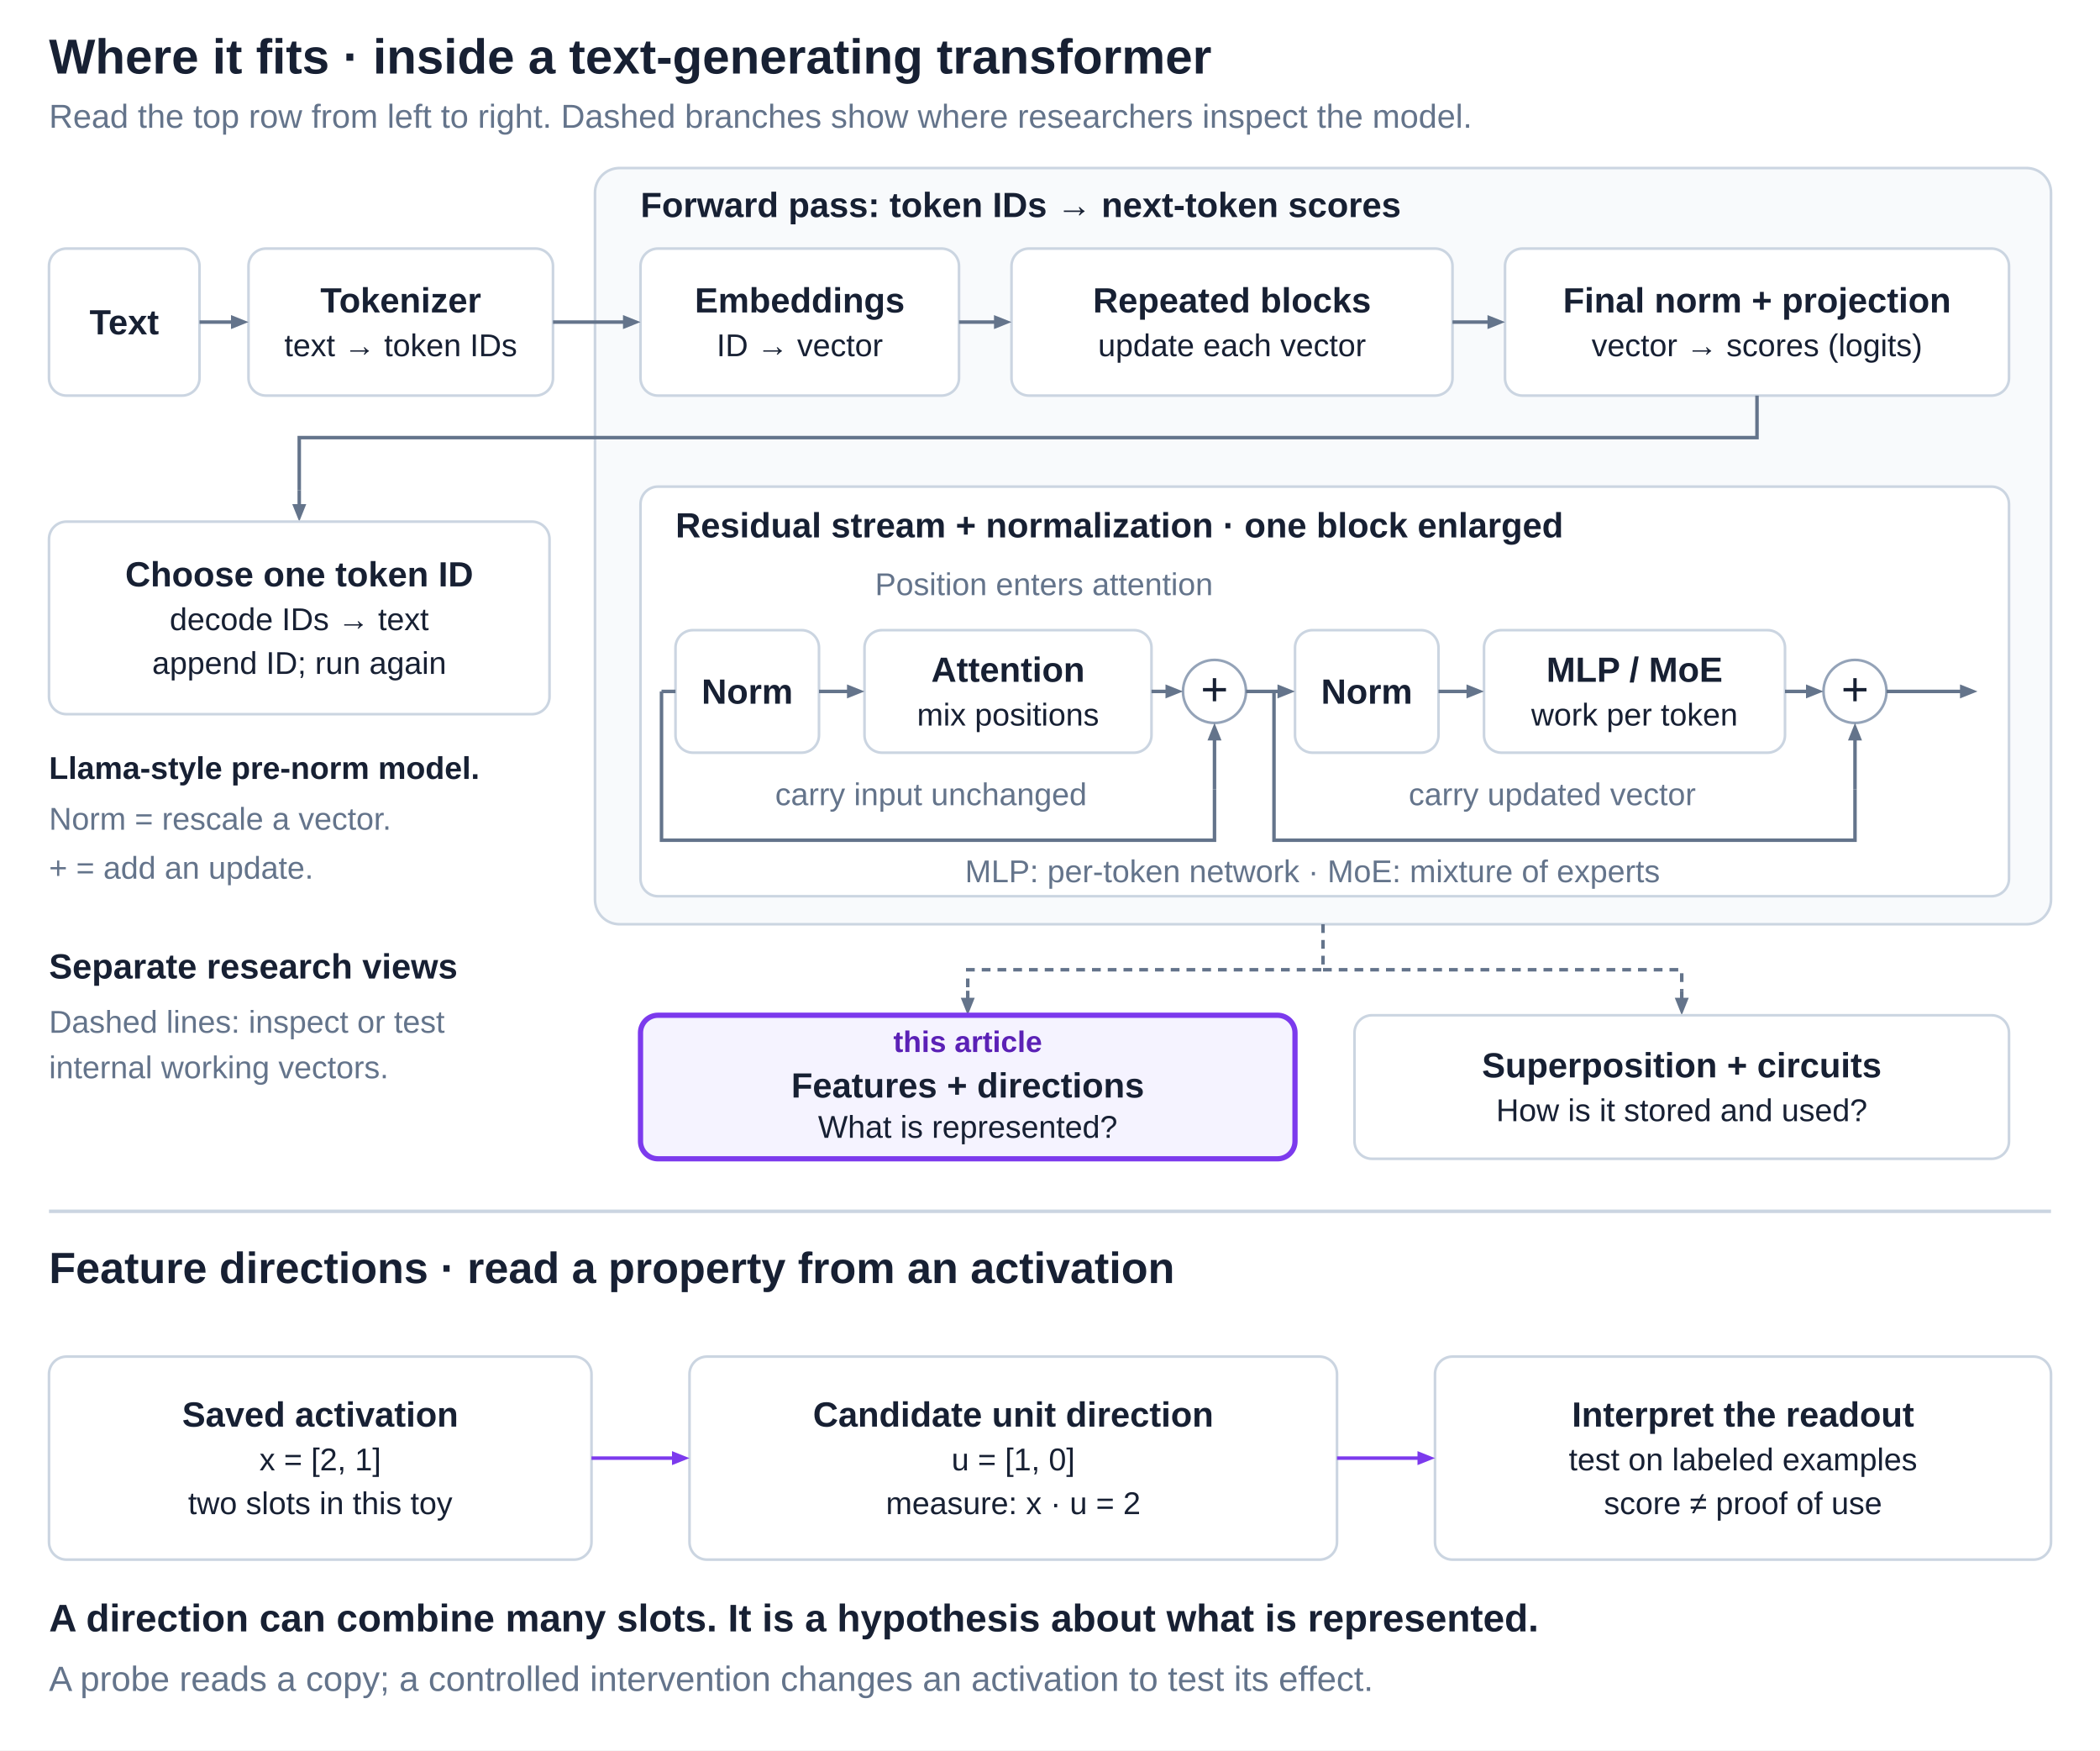
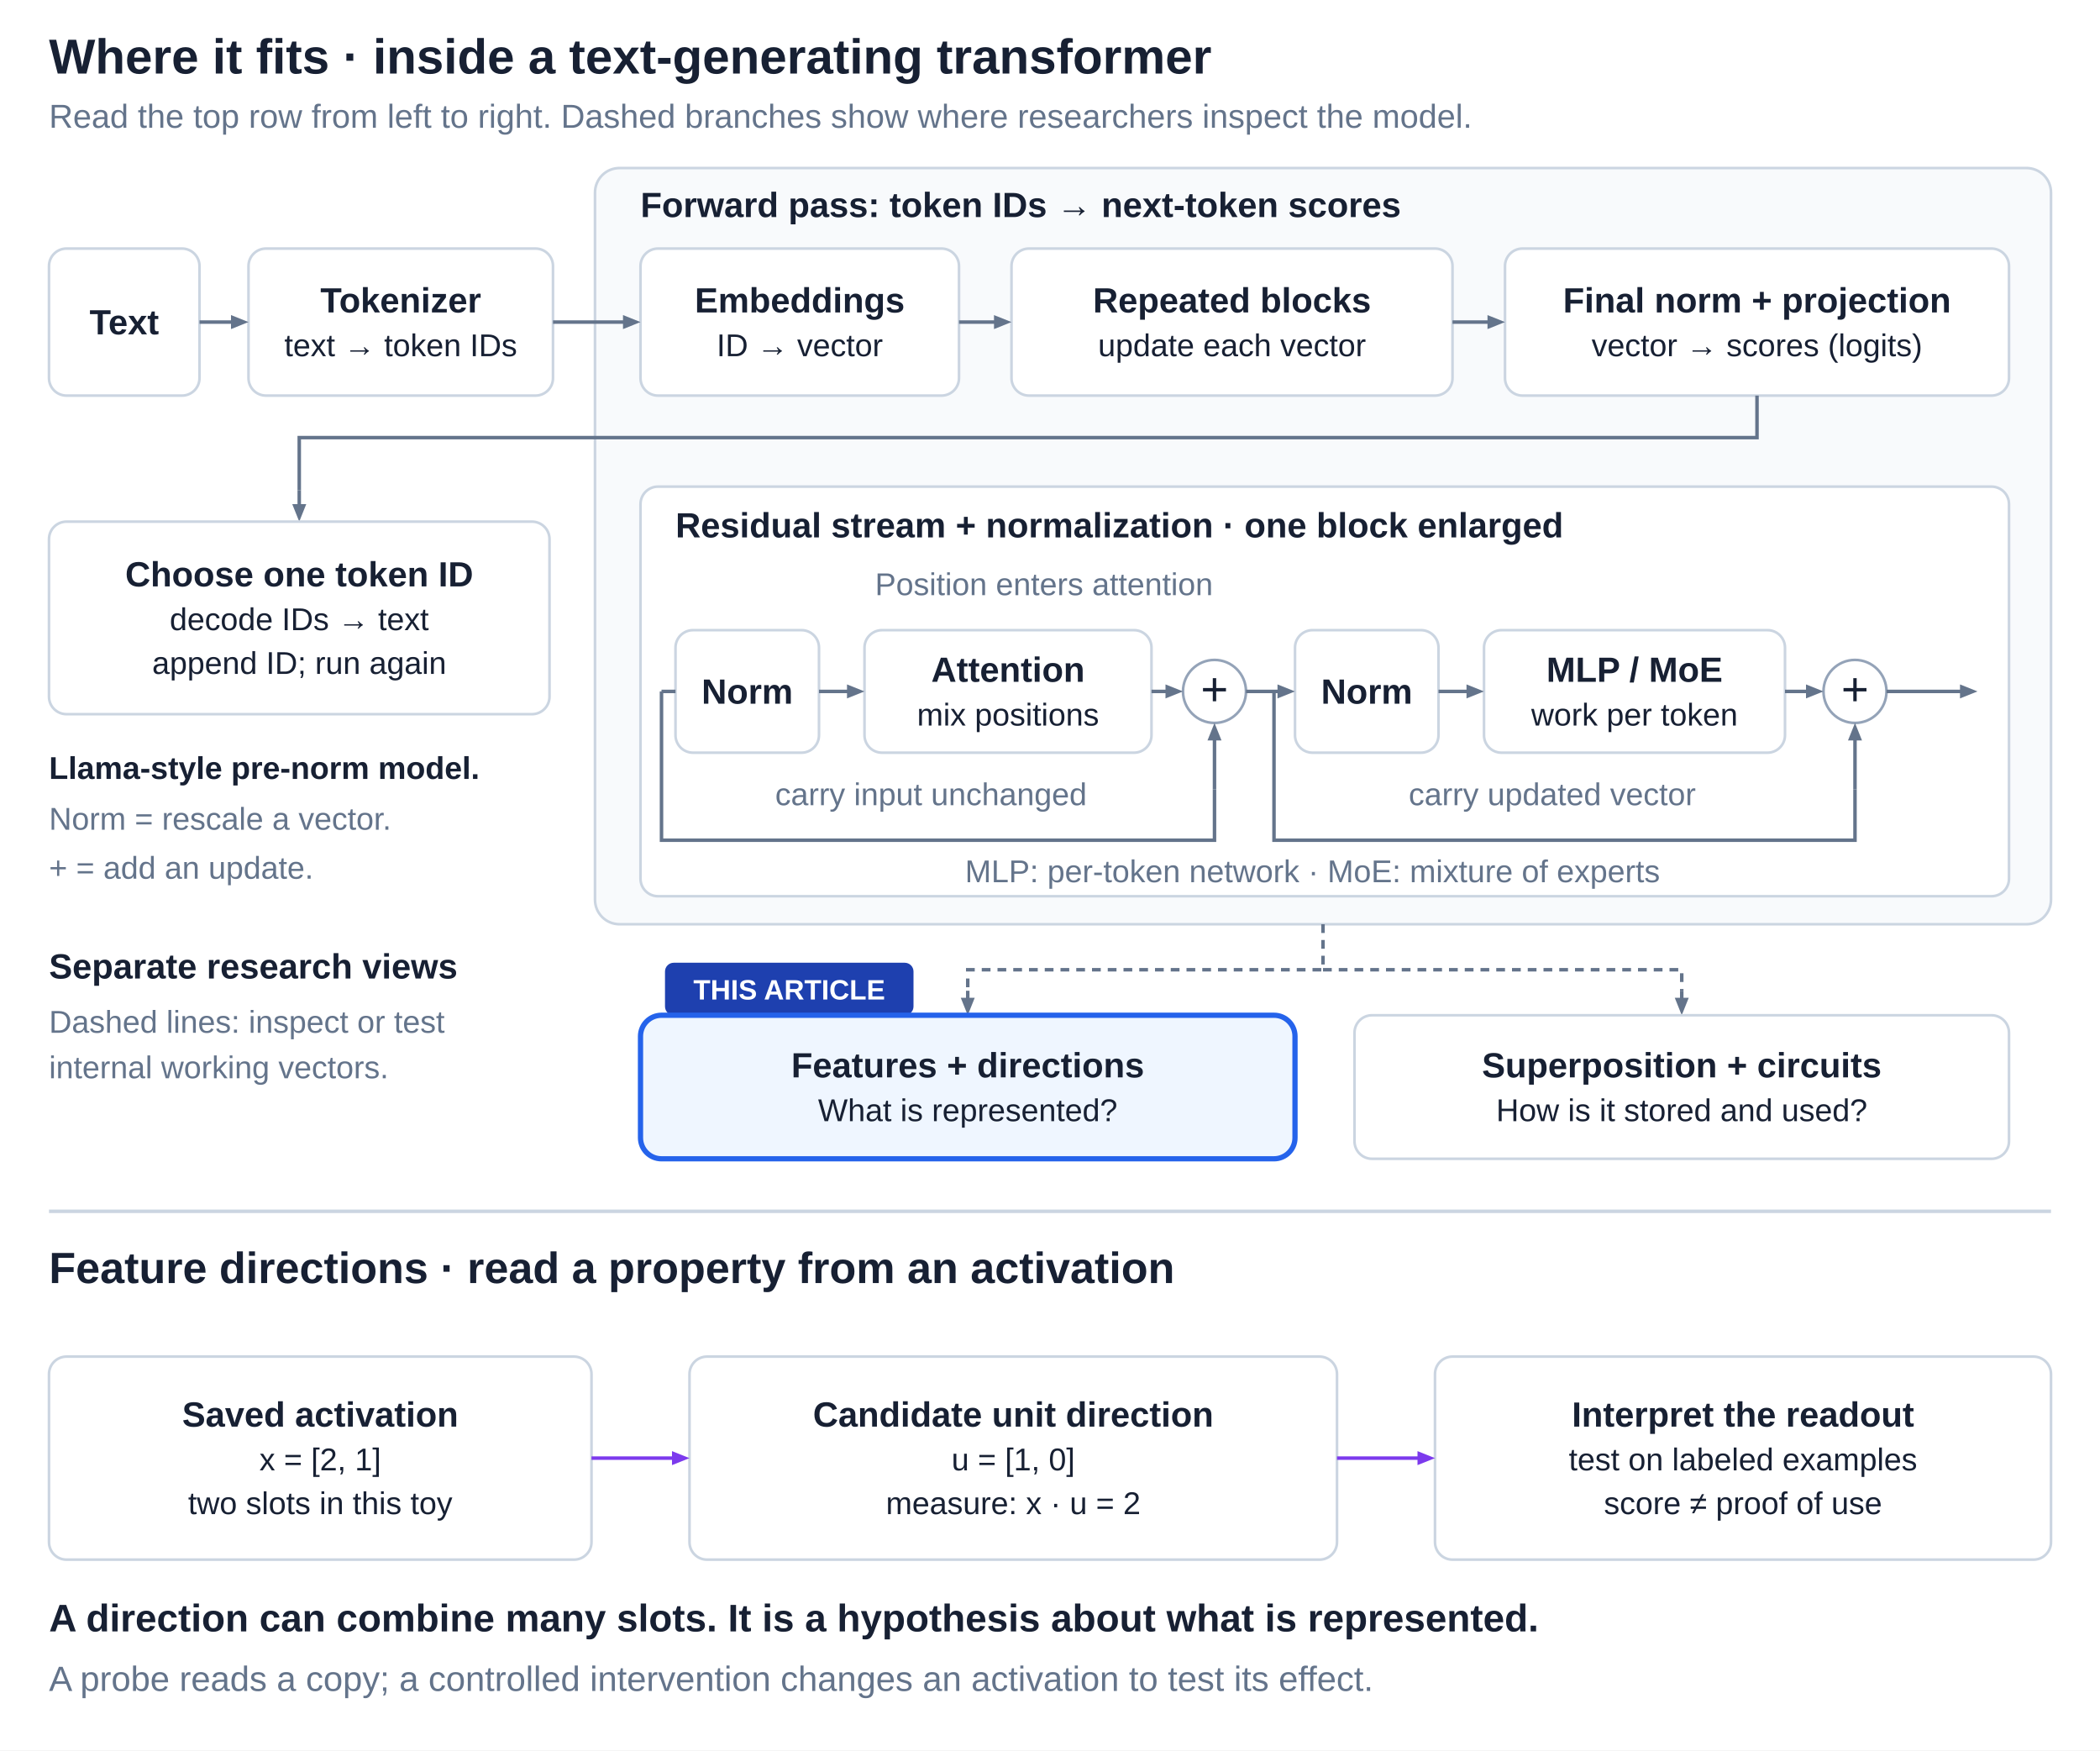
<svg xmlns="http://www.w3.org/2000/svg" width="1500" height="1250" viewBox="0 0 1200 1000" role="img" aria-labelledby="title desc">
  <defs>
    <style>text {font-family: Arial, Helvetica, sans-serif;}</style>
  </defs>
  <rect width="1200" height="1000" fill="#fff" />
  <g id="shared-flow">
    <text x="28" y="42" font-size="28" font-weight="700" fill="#172033" text-anchor="start">Where it fits · inside a text-generating transformer</text>
    <text x="28" y="73" font-size="19" font-weight="400" fill="#64748b" text-anchor="start">Read the top row from left to right. Dashed branches show where researchers inspect the model.</text>
    <rect x="340" y="96" width="832" height="432" rx="14" fill="#f8fafc" stroke="#cbd5e1" stroke-width="1.5" id="forward-pass-region" />
    <text x="366" y="124" font-size="20" font-weight="700" fill="#172033" text-anchor="start">Forward pass: token IDs → next-token scores</text>
    <rect x="28" y="142" width="86" height="84" rx="10" fill="#fff" stroke="#cbd5e1" stroke-width="1.5" />
    <text x="71.0" y="191.0" font-size="20" font-weight="700" fill="#172033" text-anchor="middle">Text</text>
    <rect x="142" y="142" width="174" height="84" rx="10" fill="#fff" stroke="#cbd5e1" stroke-width="1.5" id="tokenizer-region" />
    <text x="229.0" y="178.5" font-size="20" font-weight="700" fill="#172033" text-anchor="middle">Tokenizer</text>
    <text x="229.0" y="203.5" font-size="18" font-weight="400" fill="#172033" text-anchor="middle">text → token IDs</text>
    <rect x="366" y="142" width="182" height="84" rx="10" fill="#fff" stroke="#cbd5e1" stroke-width="1.5" id="embedding-region" />
    <text x="457.0" y="178.5" font-size="20" font-weight="700" fill="#172033" text-anchor="middle">Embeddings</text>
    <text x="457.0" y="203.5" font-size="18" font-weight="400" fill="#172033" text-anchor="middle">ID → vector</text>
    <rect x="578" y="142" width="252" height="84" rx="10" fill="#fff" stroke="#cbd5e1" stroke-width="1.5" />
    <text x="704.0" y="178.5" font-size="20" font-weight="700" fill="#172033" text-anchor="middle">Repeated blocks</text>
    <text x="704.0" y="203.5" font-size="18" font-weight="400" fill="#172033" text-anchor="middle">update each vector</text>
    <rect x="860" y="142" width="288" height="84" rx="10" fill="#fff" stroke="#cbd5e1" stroke-width="1.5" />
    <text x="1004.0" y="178.5" font-size="20" font-weight="700" fill="#172033" text-anchor="middle">Final norm + projection</text>
    <text x="1004.0" y="203.5" font-size="18" font-weight="400" fill="#172033" text-anchor="middle">vector → scores (logits)</text>
    <path data-connector="true" d="M114 184 L133.0 184.0" fill="none" stroke="#64748b" stroke-width="2" />
    <polygon points="142,184 132.0,188.0 132.0,180.0" fill="#64748b" />
    <path data-connector="true" d="M316 184 L357.0 184.0" fill="none" stroke="#64748b" stroke-width="2" />
    <polygon points="366,184 356.0,188.0 356.0,180.0" fill="#64748b" />
    <path data-connector="true" d="M548 184 L569.0 184.0" fill="none" stroke="#64748b" stroke-width="2" />
    <polygon points="578,184 568.0,188.0 568.0,180.0" fill="#64748b" />
    <path data-connector="true" d="M830 184 L851.0 184.0" fill="none" stroke="#64748b" stroke-width="2" />
    <polygon points="860,184 850.0,188.0 850.0,180.0" fill="#64748b" />
    <path data-connector="true" d="M1004 226 V250 H171 V280" fill="none" stroke="#64748b" stroke-width="2" />
    <path data-connector="true" d="M171 280 L171.0 289.0" fill="none" stroke="#64748b" stroke-width="2" />
    <polygon points="171,298 167.0,288.0 175.0,288.0" fill="#64748b" />
    <rect x="28" y="298" width="286" height="110" rx="10" fill="#fff" stroke="#cbd5e1" stroke-width="1.5" />
    <text x="171.0" y="335.0" font-size="20" font-weight="700" fill="#172033" text-anchor="middle">Choose one token ID</text>
    <text x="171.0" y="360.0" font-size="18" font-weight="400" fill="#172033" text-anchor="middle">decode IDs → text</text>
    <text x="171.0" y="385.0" font-size="18" font-weight="400" fill="#172033" text-anchor="middle">append ID; run again</text>
    <text x="28" y="445" font-size="18" font-weight="700" fill="#172033" text-anchor="start">Llama-style pre-norm model.</text>
    <text x="28" y="474" font-size="18" font-weight="400" fill="#64748b" text-anchor="start">Norm = rescale a vector.</text>
    <text x="28" y="502" font-size="18" font-weight="400" fill="#64748b" text-anchor="start">+ = add an update.</text>
    <rect x="366" y="278" width="782" height="234" rx="10" fill="#fff" stroke="#cbd5e1" stroke-width="1.5" id="residual-region" />
    <text x="386" y="307" font-size="20" font-weight="700" fill="#172033" text-anchor="start">Residual stream + normalization · one block enlarged</text>
    <text x="500" y="340" font-size="18" font-weight="400" fill="#64748b" text-anchor="start">Position enters attention</text>
    <rect x="386" y="360" width="82" height="70" rx="10" fill="#fff" stroke="#cbd5e1" stroke-width="1.5" />
    <text x="427.0" y="402.0" font-size="20" font-weight="700" fill="#172033" text-anchor="middle">Norm</text>
    <rect x="494" y="360" width="164" height="70" rx="10" fill="#fff" stroke="#cbd5e1" stroke-width="1.5" id="attention-region" />
    <text x="576.0" y="389.5" font-size="20" font-weight="700" fill="#172033" text-anchor="middle">Attention</text>
    <text x="576.0" y="414.5" font-size="18" font-weight="400" fill="#172033" text-anchor="middle">mix positions</text>
    <rect x="740" y="360" width="82" height="70" rx="10" fill="#fff" stroke="#cbd5e1" stroke-width="1.5" />
    <text x="781.0" y="402.0" font-size="20" font-weight="700" fill="#172033" text-anchor="middle">Norm</text>
    <rect x="848" y="360" width="172" height="70" rx="10" fill="#fff" stroke="#cbd5e1" stroke-width="1.5" id="mlp-region" />
    <text x="934.0" y="389.5" font-size="20" font-weight="700" fill="#172033" text-anchor="middle">MLP / MoE</text>
    <text x="934.0" y="414.5" font-size="18" font-weight="400" fill="#172033" text-anchor="middle">work per token</text>
    <circle cx="694" cy="395" r="18" fill="#fff" stroke="#94a3b8" stroke-width="1.5" />
    <text x="694" y="403" font-size="27" font-weight="400" fill="#172033" text-anchor="middle">+</text>
    <circle cx="1060" cy="395" r="18" fill="#fff" stroke="#94a3b8" stroke-width="1.5" />
    <text x="1060" y="403" font-size="27" font-weight="400" fill="#172033" text-anchor="middle">+</text>
    <path data-connector="true" d="M468 395 L485.0 395.0" fill="none" stroke="#64748b" stroke-width="2" />
    <polygon points="494,395 484.0,399.0 484.0,391.0" fill="#64748b" />
    <path data-connector="true" d="M658 395 L667.0 395.0" fill="none" stroke="#64748b" stroke-width="2" />
    <polygon points="676,395 666.0,399.0 666.0,391.0" fill="#64748b" />
    <path data-connector="true" d="M712 395 L731.0 395.0" fill="none" stroke="#64748b" stroke-width="2" />
    <polygon points="740,395 730.0,399.0 730.0,391.0" fill="#64748b" />
    <path data-connector="true" d="M822 395 L839.0 395.0" fill="none" stroke="#64748b" stroke-width="2" />
    <polygon points="848,395 838.0,399.0 838.0,391.0" fill="#64748b" />
    <path data-connector="true" d="M1020 395 L1033.0 395.0" fill="none" stroke="#64748b" stroke-width="2" />
    <polygon points="1042,395 1032.0,399.0 1032.0,391.0" fill="#64748b" />
    <path data-connector="true" d="M1078 395 L1121.0 395.0" fill="none" stroke="#64748b" stroke-width="2" />
    <polygon points="1130,395 1120.0,399.0 1120.0,391.0" fill="#64748b" />
    <path data-connector="true" d="M378 395 H386 M378 395 V480 H694 V451" fill="none" stroke="#64748b" stroke-width="2" />
    <path data-connector="true" d="M694 451 L694.0 422.0" fill="none" stroke="#64748b" stroke-width="2" />
    <polygon points="694,413 698.0,423.0 690.0,423.0" fill="#64748b" />
    <path data-connector="true" d="M728 395 V480 H1060 V451" fill="none" stroke="#64748b" stroke-width="2" />
    <path data-connector="true" d="M1060 451 L1060.0 422.0" fill="none" stroke="#64748b" stroke-width="2" />
    <polygon points="1060,413 1064.0,423.0 1056.0,423.0" fill="#64748b" />
    <text x="532" y="460" font-size="18" font-weight="400" fill="#64748b" text-anchor="middle">carry input unchanged</text>
    <text x="887" y="460" font-size="18" font-weight="400" fill="#64748b" text-anchor="middle">carry updated vector</text>
    <text x="750" y="504" font-size="18" font-weight="400" fill="#64748b" text-anchor="middle">MLP: per-token network · MoE: mixture of experts</text>
    <path data-connector="true" d="M756 528 V554 H553 V566" fill="none" stroke="#64748b" stroke-width="2" stroke-dasharray="5 4" />
    <path data-connector="true" d="M553 566 L553.0 571.0" fill="none" stroke="#64748b" stroke-width="2" stroke-dasharray="5 4" />
    <polygon points="553,580 549.0,570.0 557.0,570.0" fill="#64748b" />
    <path data-connector="true" d="M756 554 H961 V566" fill="none" stroke="#64748b" stroke-width="2" stroke-dasharray="5 4" />
    <path data-connector="true" d="M961 566 L961.0 571.0" fill="none" stroke="#64748b" stroke-width="2" stroke-dasharray="5 4" />
    <polygon points="961,580 957.0,570.0 965.0,570.0" fill="#64748b" />
    <text x="28" y="559" font-size="20" font-weight="700" fill="#172033" text-anchor="start">Separate research views</text>
    <text x="28" y="590" font-size="18" font-weight="400" fill="#64748b" text-anchor="start">Dashed lines: inspect or test</text>
    <text x="28" y="616" font-size="18" font-weight="400" fill="#64748b" text-anchor="start">internal working vectors.</text>
-     <rect x="366" y="580" width="374" height="82" rx="10" fill="#f5f3ff" stroke="#7c3aed" stroke-width="3" data-focus="true" id="feature-research-region" />
-     <text x="553" y="601" font-size="17" font-weight="700" fill="#5b21b6" text-anchor="middle">this article</text>
-     <text x="553.0" y="627" font-size="20" font-weight="700" fill="#172033" text-anchor="middle">Features + directions</text>
-     <text x="553.0" y="650" font-size="18" font-weight="400" fill="#172033" text-anchor="middle">What is represented?</text>
+     <rect x="380" y="550" width="142" height="30" rx="5" fill="#1e40af" />
+     <text x="451" y="571" font-size="16" font-weight="700" text-anchor="middle" fill="#ffffff">THIS ARTICLE</text>
+     <rect x="366" y="580" width="374" height="82" rx="12" fill="#eff6ff" stroke="#2563eb" stroke-width="3" data-focus="true" id="feature-research-region" />
+     <text x="553.0" y="615.5" font-size="20" font-weight="700" fill="#172033" text-anchor="middle">Features + directions</text>
+     <text x="553.0" y="640.5" font-size="18" font-weight="400" fill="#172033" text-anchor="middle">What is represented?</text>
    <rect x="774" y="580" width="374" height="82" rx="10" fill="#fff" stroke="#cbd5e1" stroke-width="1.5" id="mechanism-research-region" />
    <text x="961.0" y="615.5" font-size="20" font-weight="700" fill="#172033" text-anchor="middle">Superposition + circuits</text>
    <text x="961.0" y="640.5" font-size="18" font-weight="400" fill="#172033" text-anchor="middle">How is it stored and used?</text>
  </g>
  <g id="topic-detail">
    <path data-connector="true" d="M28 692 H1172" fill="none" stroke="#cbd5e1" stroke-width="2" />
    <text x="28" y="733" font-size="25" font-weight="700" fill="#172033" text-anchor="start">Feature directions · read a property from an activation</text>
    <rect x="28" y="775" width="310" height="116" rx="10" fill="#fff" stroke="#cbd5e1" stroke-width="1.5" />
    <text x="183.0" y="815.0" font-size="20" font-weight="700" fill="#172033" text-anchor="middle">Saved activation</text>
    <text x="183.0" y="840.0" font-size="18" font-weight="400" fill="#172033" text-anchor="middle">x = [2, 1]</text>
    <text x="183.0" y="865.0" font-size="18" font-weight="400" fill="#172033" text-anchor="middle">two slots in this toy</text>
    <rect x="394" y="775" width="370" height="116" rx="10" fill="#fff" stroke="#cbd5e1" stroke-width="1.5" />
    <text x="579.0" y="815.0" font-size="20" font-weight="700" fill="#172033" text-anchor="middle">Candidate unit direction</text>
    <text x="579.0" y="840.0" font-size="18" font-weight="400" fill="#172033" text-anchor="middle">u = [1, 0]</text>
    <text x="579.0" y="865.0" font-size="18" font-weight="400" fill="#172033" text-anchor="middle">measure: x · u = 2</text>
    <rect x="820" y="775" width="352" height="116" rx="10" fill="#fff" stroke="#cbd5e1" stroke-width="1.5" />
    <text x="996.0" y="815.0" font-size="20" font-weight="700" fill="#172033" text-anchor="middle">Interpret the readout</text>
    <text x="996.0" y="840.0" font-size="18" font-weight="400" fill="#172033" text-anchor="middle">test on labeled examples</text>
    <text x="996.0" y="865.0" font-size="18" font-weight="400" fill="#172033" text-anchor="middle">score ≠ proof of use</text>
    <path data-connector="true" d="M338 833 L385.0 833.0" fill="none" stroke="#7c3aed" stroke-width="2" />
    <polygon points="394,833 384.0,837.0 384.0,829.0" fill="#7c3aed" />
    <path data-connector="true" d="M764 833 L811.0 833.0" fill="none" stroke="#7c3aed" stroke-width="2" />
    <polygon points="820,833 810.0,837.0 810.0,829.0" fill="#7c3aed" />
    <text x="28" y="932" font-size="22" font-weight="700" fill="#172033" text-anchor="start">A direction can combine many slots. It is a hypothesis about what is represented.</text>
    <text x="28" y="966" font-size="20" font-weight="400" fill="#64748b" text-anchor="start">A probe reads a copy; a controlled intervention changes an activation to test its effect.</text>
  </g>
</svg>
